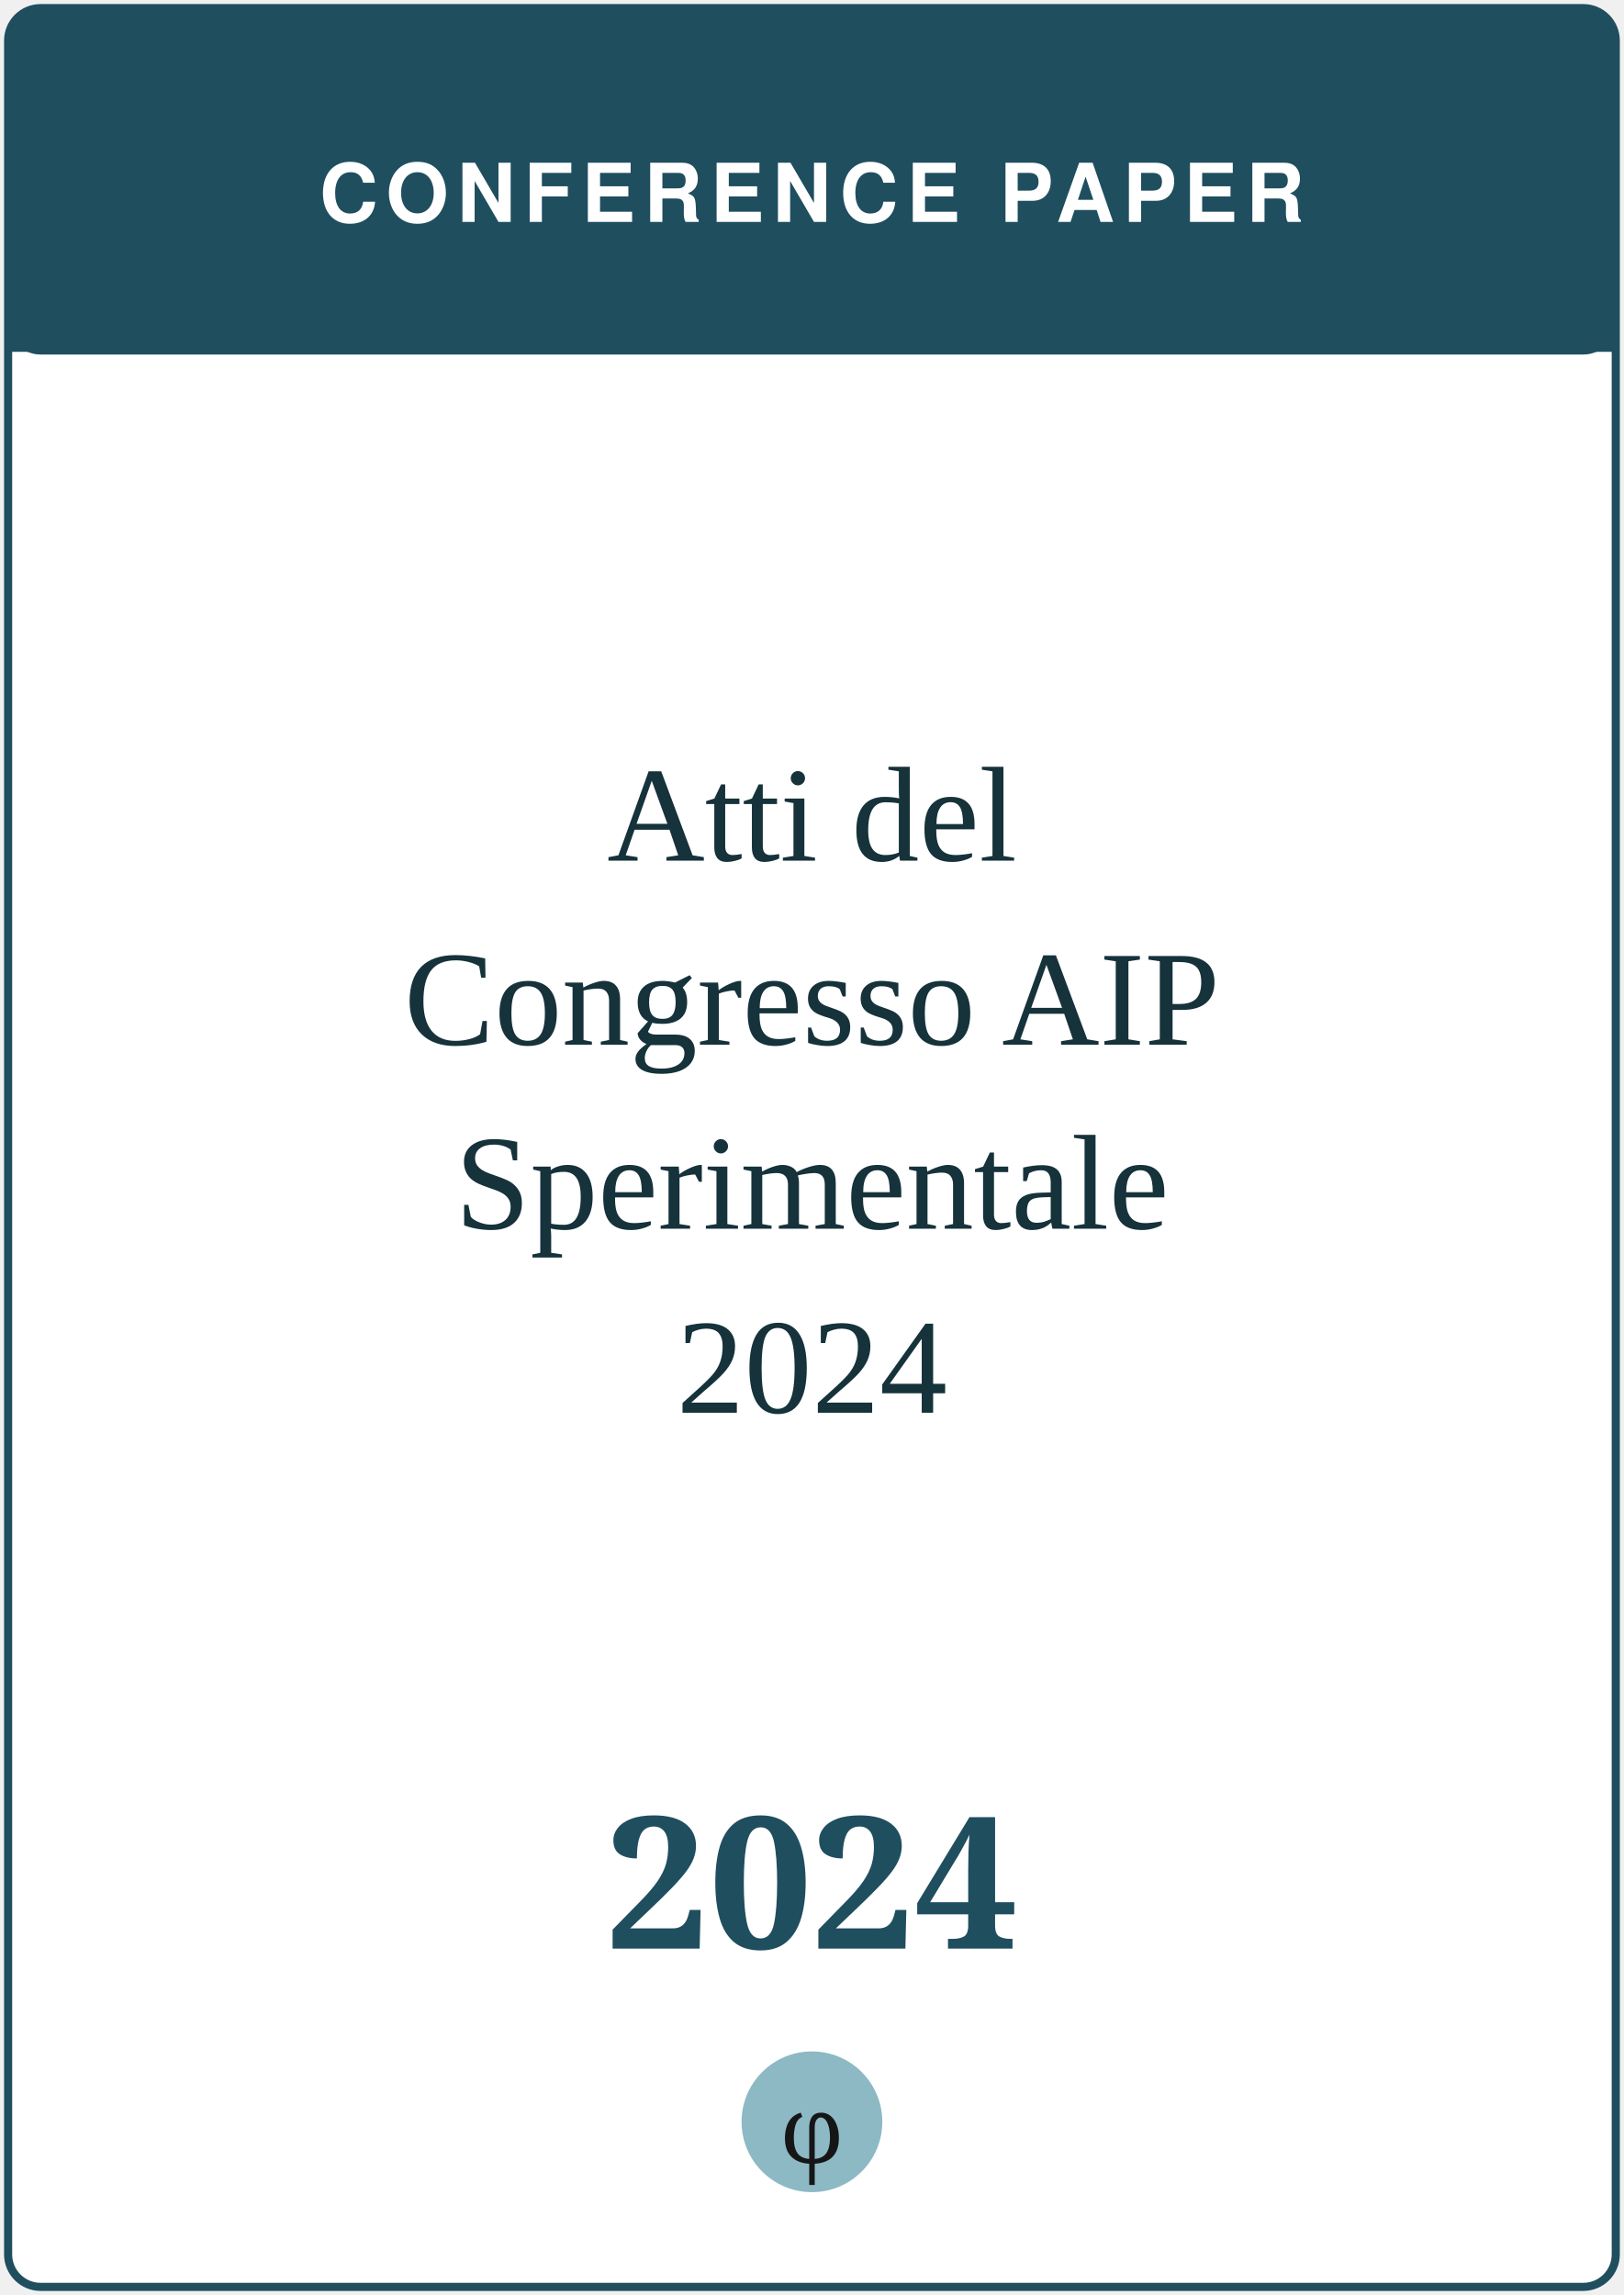
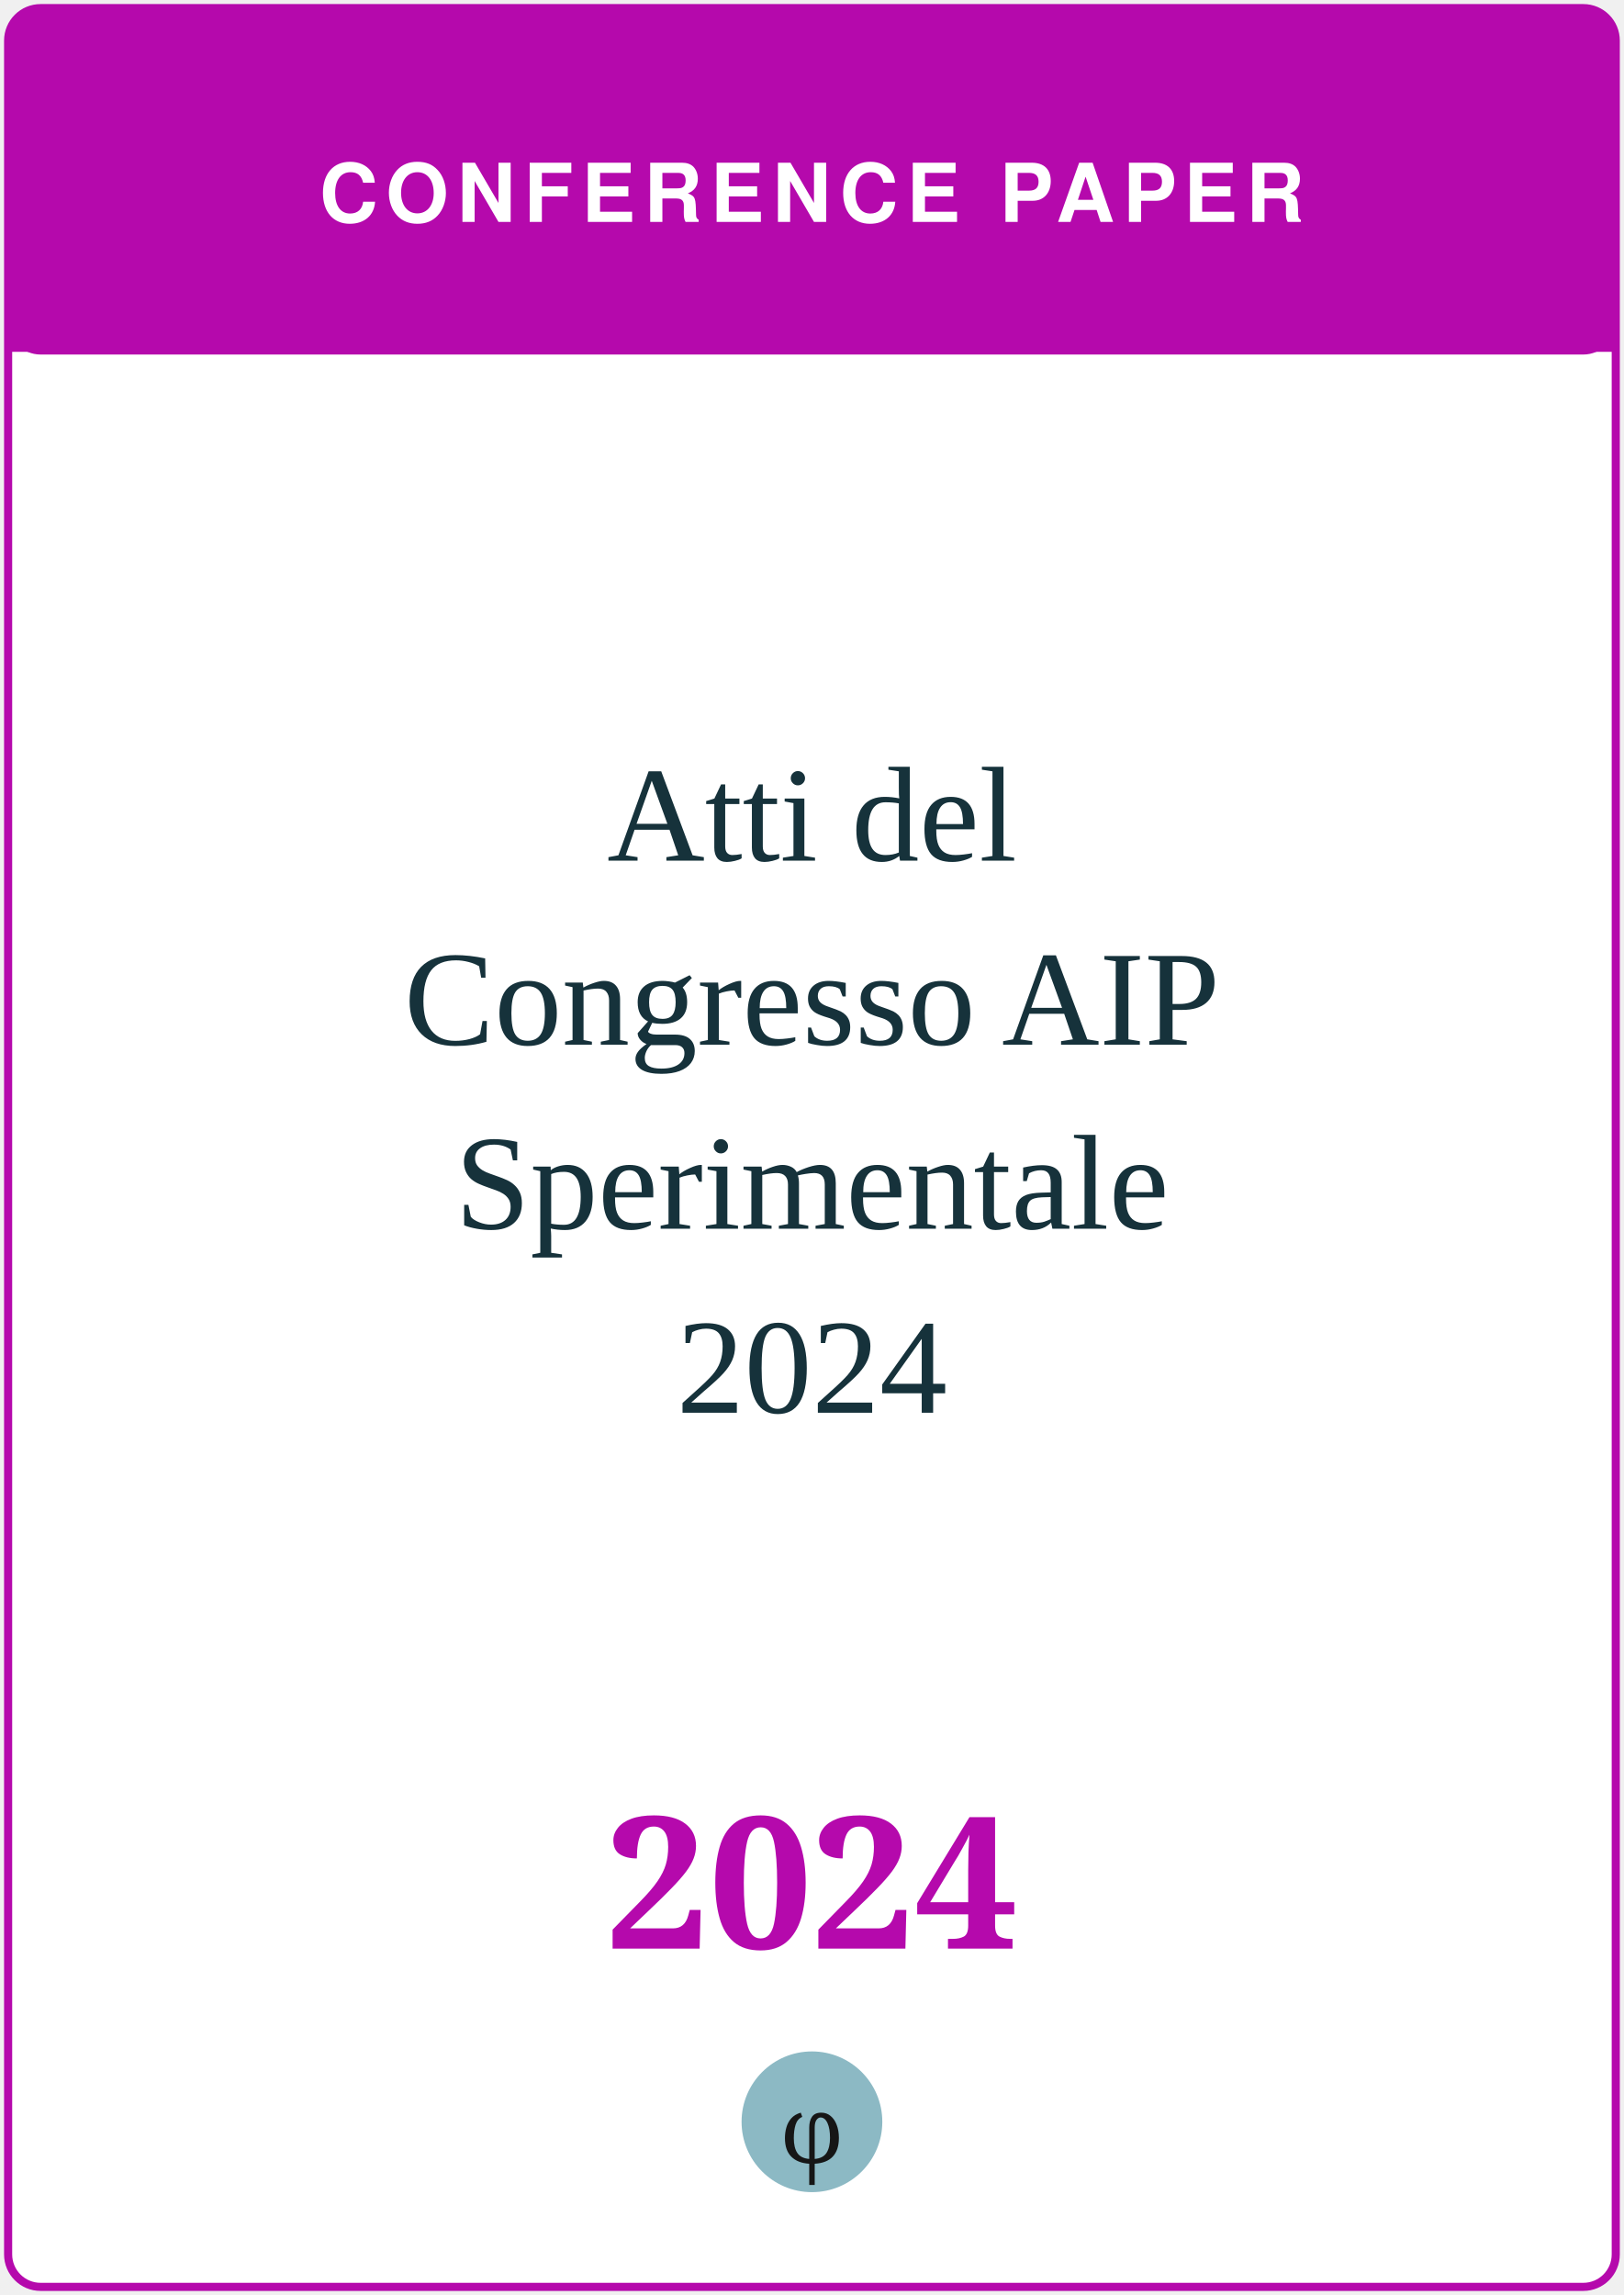
<svg xmlns="http://www.w3.org/2000/svg" viewBox="0 0 300 424" role="img" aria-label="Atti del Congresso AIP Sperimentale 2024">
-   <rect x="1.5" y="1.5" width="297" height="421" rx="6" fill="#ffffff" stroke="#1f4e5f" stroke-width="1.5" />
-   <rect x="1.5" y="1.5" width="297" height="64" rx="6" fill="#1f4e5f" />
-   <rect x="1.5" y="40" width="297" height="25" fill="#1f4e5f" />
+   <rect x="1.5" y="1.5" width="297" height="421" rx="6" fill="#ffffff" stroke="#b509ac" stroke-width="1.5" />
+   <rect x="1.5" y="1.5" width="297" height="64" rx="6" fill="#b509ac" />
+   <rect x="1.5" y="40" width="297" height="25" fill="#b509ac" />
  <text x="150" y="41" text-anchor="middle" font-family="Helvetica, Arial, sans-serif" font-weight="700" font-size="15" letter-spacing="1.5" fill="#ffffff">CONFERENCE PAPER</text>
  <text x="150" y="159" text-anchor="middle" font-family="Georgia, 'Times New Roman', serif" font-size="25" fill="#16323b">Atti del</text>
  <text x="150" y="193" text-anchor="middle" font-family="Georgia, 'Times New Roman', serif" font-size="25" fill="#16323b">Congresso AIP</text>
  <text x="150" y="227" text-anchor="middle" font-family="Georgia, 'Times New Roman', serif" font-size="25" fill="#16323b">Sperimentale</text>
  <text x="150" y="261" text-anchor="middle" font-family="Georgia, 'Times New Roman', serif" font-size="25" fill="#16323b">2024</text>
-   <text x="150" y="360" text-anchor="middle" font-family="Georgia, serif" font-weight="700" font-size="34" fill="#1f4e5f">2024</text>
+   <text x="150" y="360" text-anchor="middle" font-family="Georgia, serif" font-weight="700" font-size="34" fill="#b509ac">2024</text>
  <circle cx="150" cy="392" r="13" fill="#8cb9c4" />
  <text x="150" y="393" text-anchor="middle" font-family="Georgia, serif" font-size="17" fill="#161616" dominant-baseline="central">φ</text>
</svg>
